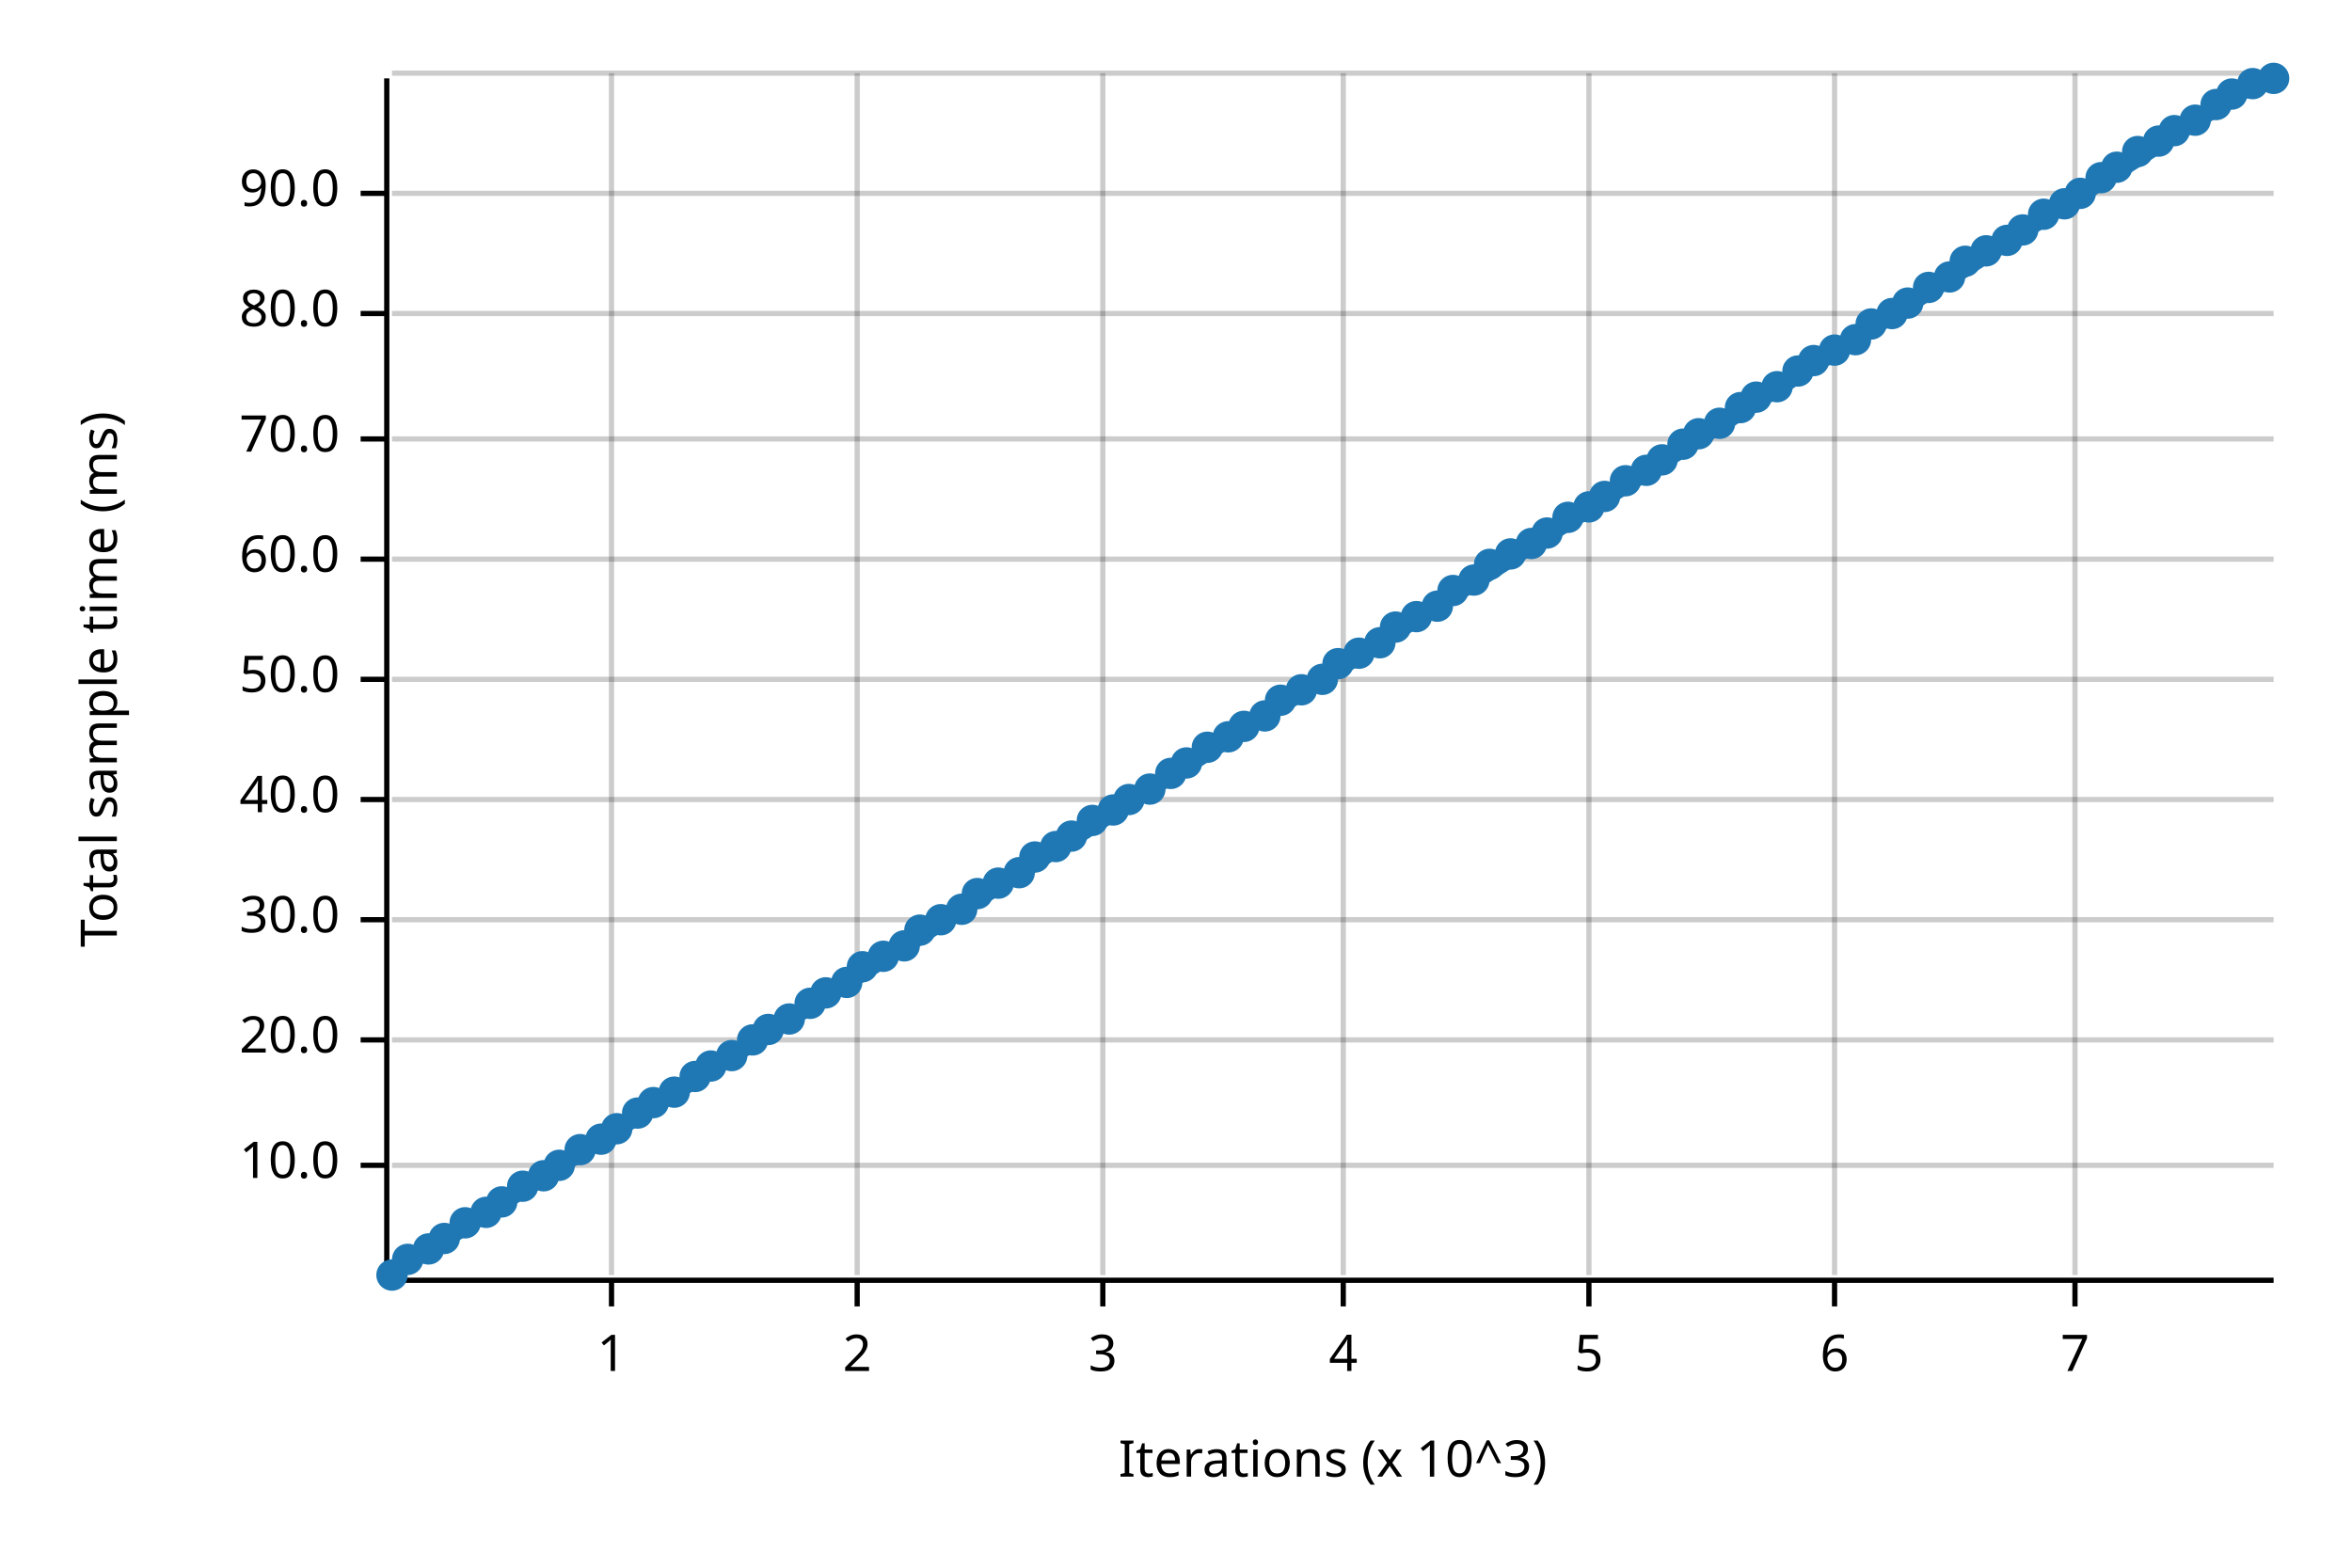
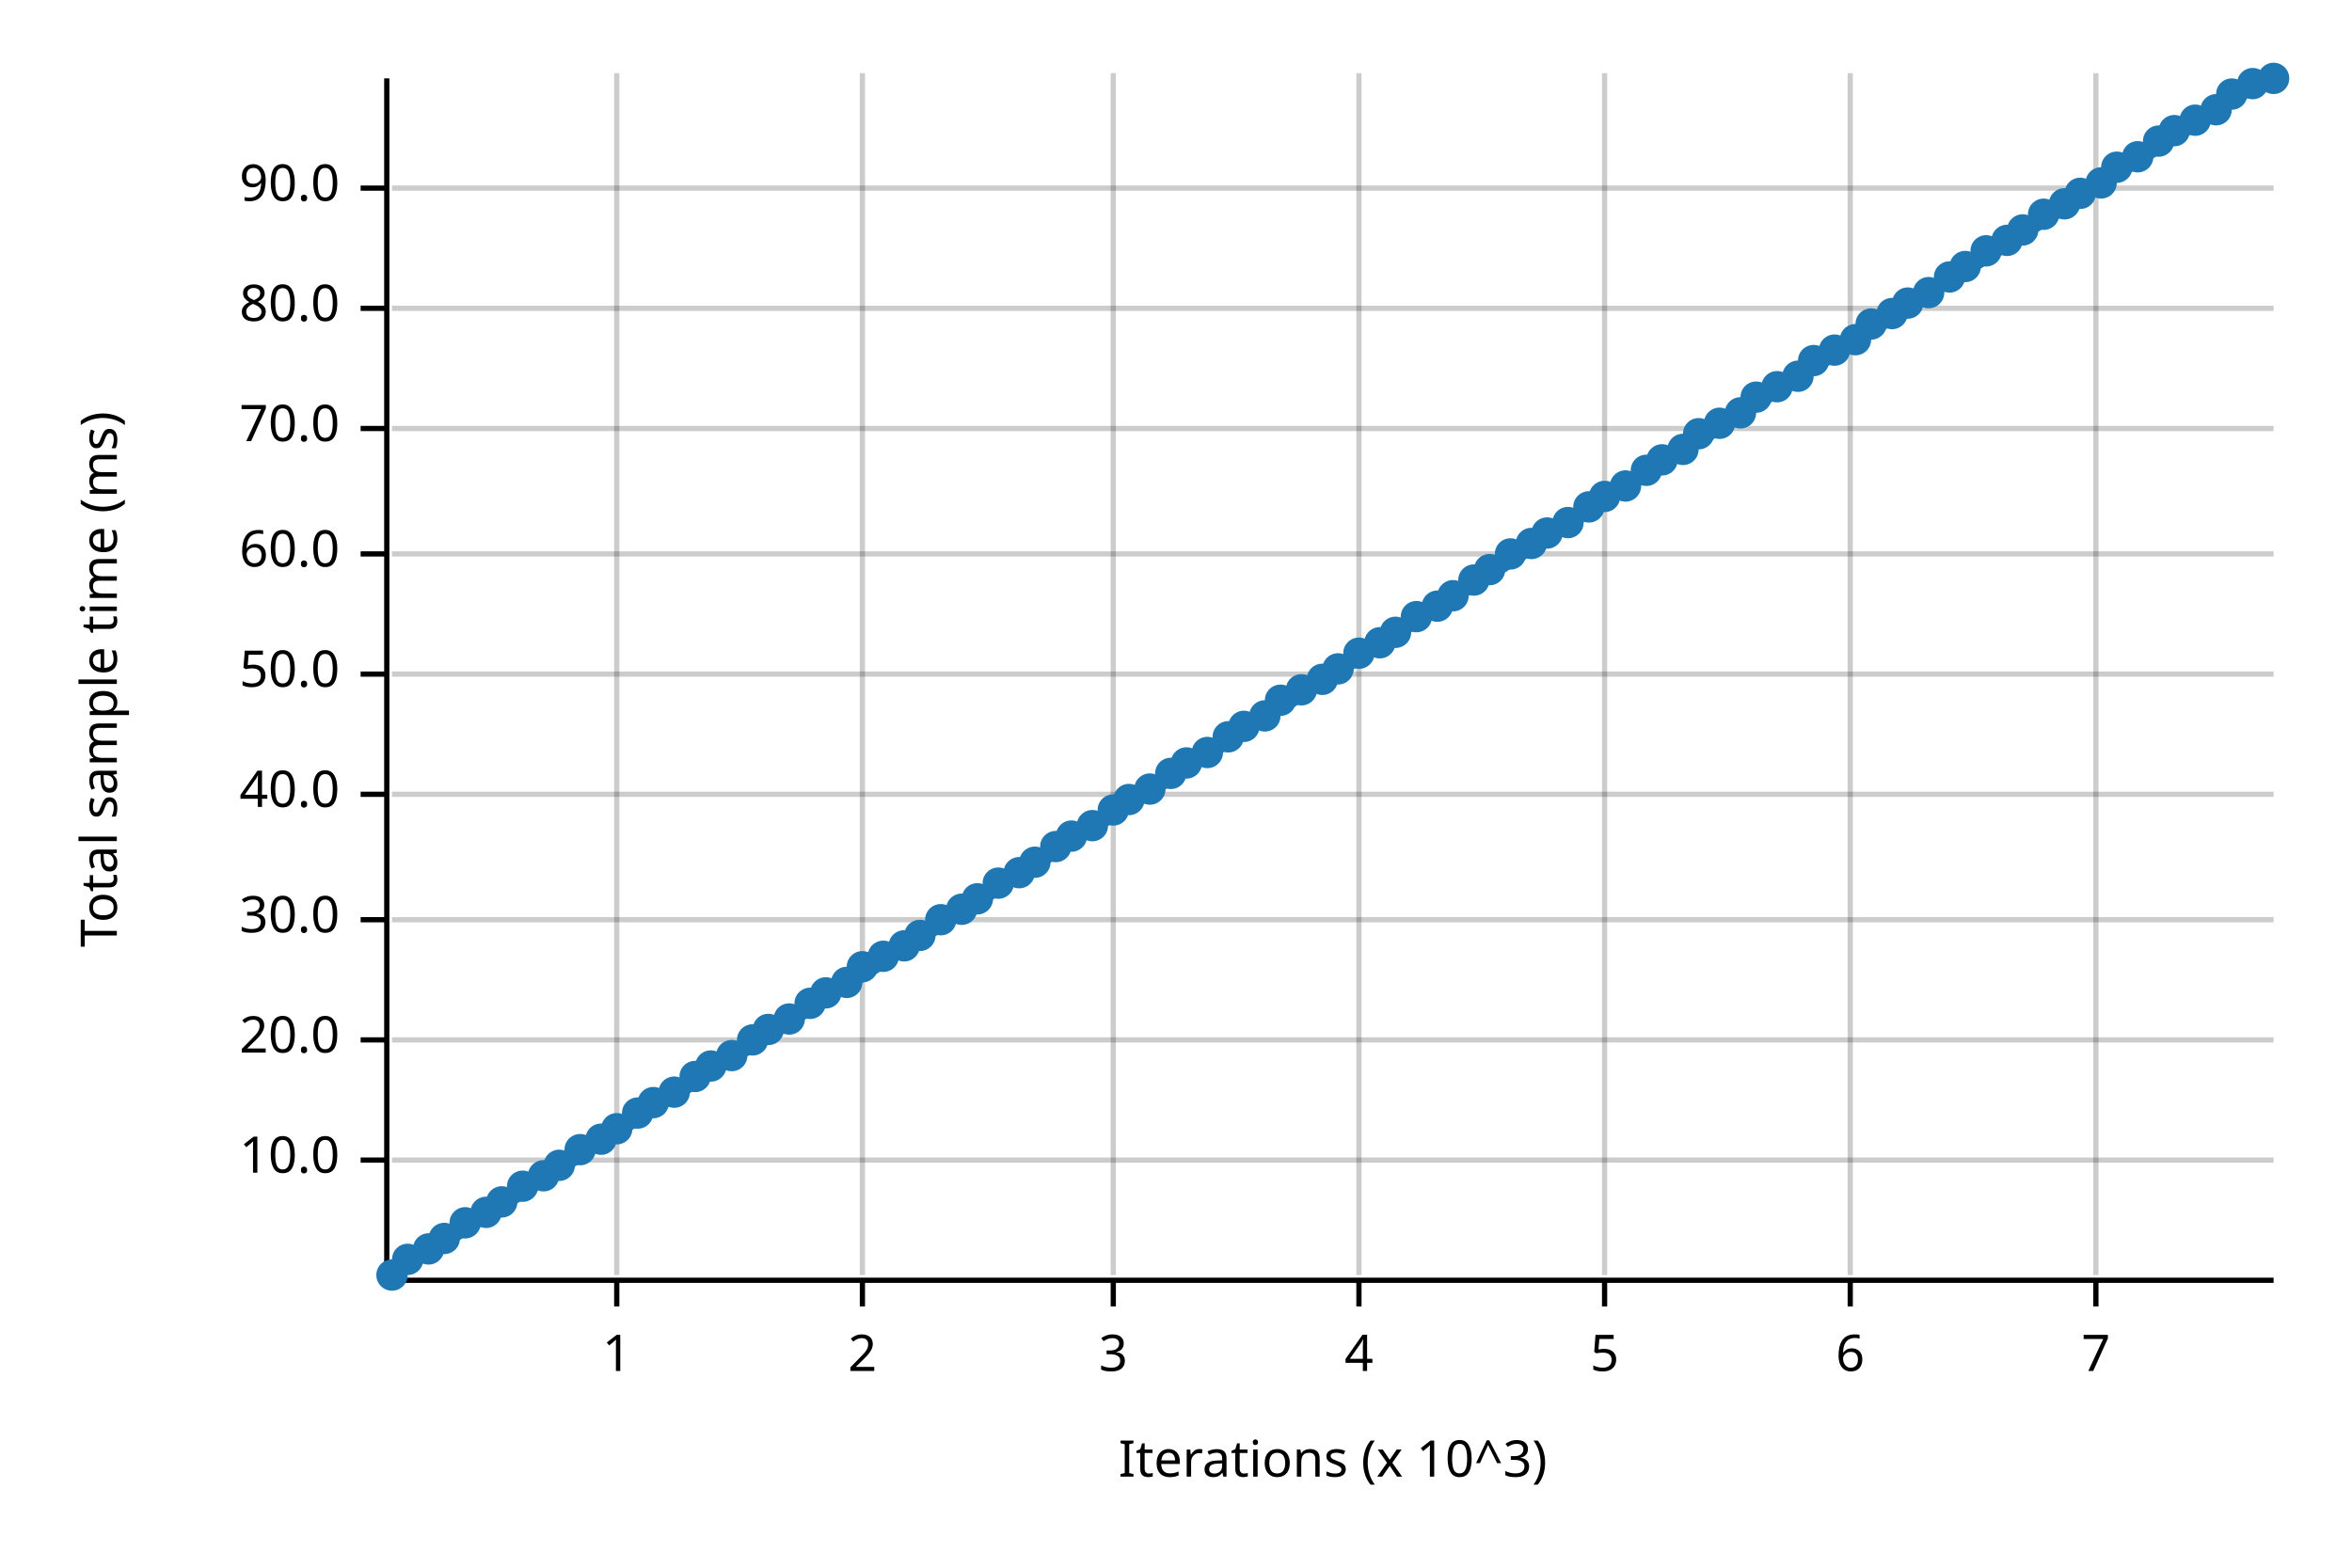
<svg xmlns="http://www.w3.org/2000/svg" width="450" height="300" viewBox="0 0 450 300">
  <text x="15" y="130" dy="0.76em" text-anchor="middle" font-family="sans-serif" font-size="9.677" opacity="1" fill="#000000" transform="rotate(270, 15, 130)">
Total sample time (ms)
</text>
  <text x="255" y="285" dy="-0.5ex" text-anchor="middle" font-family="sans-serif" font-size="9.677" opacity="1" fill="#000000">
Iterations (x 10^3)
</text>
-   <line opacity="0.2" stroke="#000000" stroke-width="1" x1="117" y1="244" x2="117" y2="14" />
-   <line opacity="0.2" stroke="#000000" stroke-width="1" x1="164" y1="244" x2="164" y2="14" />
-   <line opacity="0.2" stroke="#000000" stroke-width="1" x1="211" y1="244" x2="211" y2="14" />
-   <line opacity="0.2" stroke="#000000" stroke-width="1" x1="257" y1="244" x2="257" y2="14" />
-   <line opacity="0.2" stroke="#000000" stroke-width="1" x1="304" y1="244" x2="304" y2="14" />
-   <line opacity="0.2" stroke="#000000" stroke-width="1" x1="351" y1="244" x2="351" y2="14" />
-   <line opacity="0.2" stroke="#000000" stroke-width="1" x1="397" y1="244" x2="397" y2="14" />
-   <line opacity="0.2" stroke="#000000" stroke-width="1" x1="75" y1="223" x2="435" y2="223" />
+   <line opacity="0.2" stroke="#000000" stroke-width="1" x1="118" y1="244" x2="118" y2="14" />
+   <line opacity="0.2" stroke="#000000" stroke-width="1" x1="165" y1="244" x2="165" y2="14" />
+   <line opacity="0.2" stroke="#000000" stroke-width="1" x1="213" y1="244" x2="213" y2="14" />
+   <line opacity="0.2" stroke="#000000" stroke-width="1" x1="260" y1="244" x2="260" y2="14" />
+   <line opacity="0.2" stroke="#000000" stroke-width="1" x1="307" y1="244" x2="307" y2="14" />
+   <line opacity="0.2" stroke="#000000" stroke-width="1" x1="354" y1="244" x2="354" y2="14" />
+   <line opacity="0.2" stroke="#000000" stroke-width="1" x1="401" y1="244" x2="401" y2="14" />
+   <line opacity="0.2" stroke="#000000" stroke-width="1" x1="75" y1="222" x2="435" y2="222" />
  <line opacity="0.2" stroke="#000000" stroke-width="1" x1="75" y1="199" x2="435" y2="199" />
  <line opacity="0.2" stroke="#000000" stroke-width="1" x1="75" y1="176" x2="435" y2="176" />
-   <line opacity="0.2" stroke="#000000" stroke-width="1" x1="75" y1="153" x2="435" y2="153" />
-   <line opacity="0.2" stroke="#000000" stroke-width="1" x1="75" y1="130" x2="435" y2="130" />
-   <line opacity="0.2" stroke="#000000" stroke-width="1" x1="75" y1="107" x2="435" y2="107" />
-   <line opacity="0.2" stroke="#000000" stroke-width="1" x1="75" y1="84" x2="435" y2="84" />
-   <line opacity="0.2" stroke="#000000" stroke-width="1" x1="75" y1="60" x2="435" y2="60" />
-   <line opacity="0.2" stroke="#000000" stroke-width="1" x1="75" y1="37" x2="435" y2="37" />
-   <line opacity="0.2" stroke="#000000" stroke-width="1" x1="75" y1="14" x2="435" y2="14" />
+   <line opacity="0.2" stroke="#000000" stroke-width="1" x1="75" y1="152" x2="435" y2="152" />
+   <line opacity="0.2" stroke="#000000" stroke-width="1" x1="75" y1="129" x2="435" y2="129" />
+   <line opacity="0.2" stroke="#000000" stroke-width="1" x1="75" y1="106" x2="435" y2="106" />
+   <line opacity="0.2" stroke="#000000" stroke-width="1" x1="75" y1="82" x2="435" y2="82" />
+   <line opacity="0.2" stroke="#000000" stroke-width="1" x1="75" y1="59" x2="435" y2="59" />
+   <line opacity="0.2" stroke="#000000" stroke-width="1" x1="75" y1="36" x2="435" y2="36" />
  <polyline fill="none" opacity="1" stroke="#000000" stroke-width="1" points="74,15 74,245 " />
-   <text x="65" y="223" dy="0.5ex" text-anchor="end" font-family="sans-serif" font-size="9.677" opacity="1" fill="#000000">
+   <text x="65" y="222" dy="0.5ex" text-anchor="end" font-family="sans-serif" font-size="9.677" opacity="1" fill="#000000">
10.0
</text>
-   <polyline fill="none" opacity="1" stroke="#000000" stroke-width="1" points="69,223 74,223 " />
+   <polyline fill="none" opacity="1" stroke="#000000" stroke-width="1" points="69,222 74,222 " />
  <text x="65" y="199" dy="0.5ex" text-anchor="end" font-family="sans-serif" font-size="9.677" opacity="1" fill="#000000">
20.0
</text>
  <polyline fill="none" opacity="1" stroke="#000000" stroke-width="1" points="69,199 74,199 " />
  <text x="65" y="176" dy="0.5ex" text-anchor="end" font-family="sans-serif" font-size="9.677" opacity="1" fill="#000000">
30.0
</text>
  <polyline fill="none" opacity="1" stroke="#000000" stroke-width="1" points="69,176 74,176 " />
-   <text x="65" y="153" dy="0.5ex" text-anchor="end" font-family="sans-serif" font-size="9.677" opacity="1" fill="#000000">
+   <text x="65" y="152" dy="0.5ex" text-anchor="end" font-family="sans-serif" font-size="9.677" opacity="1" fill="#000000">
40.0
</text>
-   <polyline fill="none" opacity="1" stroke="#000000" stroke-width="1" points="69,153 74,153 " />
-   <text x="65" y="130" dy="0.5ex" text-anchor="end" font-family="sans-serif" font-size="9.677" opacity="1" fill="#000000">
+   <polyline fill="none" opacity="1" stroke="#000000" stroke-width="1" points="69,152 74,152 " />
+   <text x="65" y="129" dy="0.5ex" text-anchor="end" font-family="sans-serif" font-size="9.677" opacity="1" fill="#000000">
50.0
</text>
-   <polyline fill="none" opacity="1" stroke="#000000" stroke-width="1" points="69,130 74,130 " />
-   <text x="65" y="107" dy="0.5ex" text-anchor="end" font-family="sans-serif" font-size="9.677" opacity="1" fill="#000000">
+   <polyline fill="none" opacity="1" stroke="#000000" stroke-width="1" points="69,129 74,129 " />
+   <text x="65" y="106" dy="0.5ex" text-anchor="end" font-family="sans-serif" font-size="9.677" opacity="1" fill="#000000">
60.0
</text>
-   <polyline fill="none" opacity="1" stroke="#000000" stroke-width="1" points="69,107 74,107 " />
-   <text x="65" y="84" dy="0.5ex" text-anchor="end" font-family="sans-serif" font-size="9.677" opacity="1" fill="#000000">
+   <polyline fill="none" opacity="1" stroke="#000000" stroke-width="1" points="69,106 74,106 " />
+   <text x="65" y="82" dy="0.5ex" text-anchor="end" font-family="sans-serif" font-size="9.677" opacity="1" fill="#000000">
70.0
</text>
-   <polyline fill="none" opacity="1" stroke="#000000" stroke-width="1" points="69,84 74,84 " />
-   <text x="65" y="60" dy="0.5ex" text-anchor="end" font-family="sans-serif" font-size="9.677" opacity="1" fill="#000000">
+   <polyline fill="none" opacity="1" stroke="#000000" stroke-width="1" points="69,82 74,82 " />
+   <text x="65" y="59" dy="0.5ex" text-anchor="end" font-family="sans-serif" font-size="9.677" opacity="1" fill="#000000">
80.0
</text>
-   <polyline fill="none" opacity="1" stroke="#000000" stroke-width="1" points="69,60 74,60 " />
-   <text x="65" y="37" dy="0.5ex" text-anchor="end" font-family="sans-serif" font-size="9.677" opacity="1" fill="#000000">
+   <polyline fill="none" opacity="1" stroke="#000000" stroke-width="1" points="69,59 74,59 " />
+   <text x="65" y="36" dy="0.5ex" text-anchor="end" font-family="sans-serif" font-size="9.677" opacity="1" fill="#000000">
90.0
</text>
-   <polyline fill="none" opacity="1" stroke="#000000" stroke-width="1" points="69,37 74,37 " />
+   <polyline fill="none" opacity="1" stroke="#000000" stroke-width="1" points="69,36 74,36 " />
  <polyline fill="none" opacity="1" stroke="#000000" stroke-width="1" points="75,245 435,245 " />
-   <text x="117" y="255" dy="0.76em" text-anchor="middle" font-family="sans-serif" font-size="9.677" opacity="1" fill="#000000">
+   <text x="118" y="255" dy="0.76em" text-anchor="middle" font-family="sans-serif" font-size="9.677" opacity="1" fill="#000000">
1
</text>
-   <polyline fill="none" opacity="1" stroke="#000000" stroke-width="1" points="117,245 117,250 " />
-   <text x="164" y="255" dy="0.76em" text-anchor="middle" font-family="sans-serif" font-size="9.677" opacity="1" fill="#000000">
+   <polyline fill="none" opacity="1" stroke="#000000" stroke-width="1" points="118,245 118,250 " />
+   <text x="165" y="255" dy="0.76em" text-anchor="middle" font-family="sans-serif" font-size="9.677" opacity="1" fill="#000000">
2
</text>
-   <polyline fill="none" opacity="1" stroke="#000000" stroke-width="1" points="164,245 164,250 " />
-   <text x="211" y="255" dy="0.76em" text-anchor="middle" font-family="sans-serif" font-size="9.677" opacity="1" fill="#000000">
+   <polyline fill="none" opacity="1" stroke="#000000" stroke-width="1" points="165,245 165,250 " />
+   <text x="213" y="255" dy="0.76em" text-anchor="middle" font-family="sans-serif" font-size="9.677" opacity="1" fill="#000000">
3
</text>
-   <polyline fill="none" opacity="1" stroke="#000000" stroke-width="1" points="211,245 211,250 " />
-   <text x="257" y="255" dy="0.76em" text-anchor="middle" font-family="sans-serif" font-size="9.677" opacity="1" fill="#000000">
+   <polyline fill="none" opacity="1" stroke="#000000" stroke-width="1" points="213,245 213,250 " />
+   <text x="260" y="255" dy="0.76em" text-anchor="middle" font-family="sans-serif" font-size="9.677" opacity="1" fill="#000000">
4
</text>
-   <polyline fill="none" opacity="1" stroke="#000000" stroke-width="1" points="257,245 257,250 " />
-   <text x="304" y="255" dy="0.76em" text-anchor="middle" font-family="sans-serif" font-size="9.677" opacity="1" fill="#000000">
+   <polyline fill="none" opacity="1" stroke="#000000" stroke-width="1" points="260,245 260,250 " />
+   <text x="307" y="255" dy="0.76em" text-anchor="middle" font-family="sans-serif" font-size="9.677" opacity="1" fill="#000000">
5
</text>
-   <polyline fill="none" opacity="1" stroke="#000000" stroke-width="1" points="304,245 304,250 " />
-   <text x="351" y="255" dy="0.76em" text-anchor="middle" font-family="sans-serif" font-size="9.677" opacity="1" fill="#000000">
+   <polyline fill="none" opacity="1" stroke="#000000" stroke-width="1" points="307,245 307,250 " />
+   <text x="354" y="255" dy="0.76em" text-anchor="middle" font-family="sans-serif" font-size="9.677" opacity="1" fill="#000000">
6
</text>
-   <polyline fill="none" opacity="1" stroke="#000000" stroke-width="1" points="351,245 351,250 " />
-   <text x="397" y="255" dy="0.76em" text-anchor="middle" font-family="sans-serif" font-size="9.677" opacity="1" fill="#000000">
+   <polyline fill="none" opacity="1" stroke="#000000" stroke-width="1" points="354,245 354,250 " />
+   <text x="401" y="255" dy="0.76em" text-anchor="middle" font-family="sans-serif" font-size="9.677" opacity="1" fill="#000000">
7
</text>
-   <polyline fill="none" opacity="1" stroke="#000000" stroke-width="1" points="397,245 397,250 " />
+   <polyline fill="none" opacity="1" stroke="#000000" stroke-width="1" points="401,245 401,250 " />
  <circle cx="75" cy="244" r="3" opacity="1" fill="#1F78B4" stroke="none" stroke-width="1" />
  <circle cx="78" cy="241" r="3" opacity="1" fill="#1F78B4" stroke="none" stroke-width="1" />
  <circle cx="82" cy="239" r="3" opacity="1" fill="#1F78B4" stroke="none" stroke-width="1" />
  <circle cx="85" cy="237" r="3" opacity="1" fill="#1F78B4" stroke="none" stroke-width="1" />
  <circle cx="89" cy="234" r="3" opacity="1" fill="#1F78B4" stroke="none" stroke-width="1" />
  <circle cx="93" cy="232" r="3" opacity="1" fill="#1F78B4" stroke="none" stroke-width="1" />
  <circle cx="96" cy="230" r="3" opacity="1" fill="#1F78B4" stroke="none" stroke-width="1" />
  <circle cx="100" cy="227" r="3" opacity="1" fill="#1F78B4" stroke="none" stroke-width="1" />
  <circle cx="104" cy="225" r="3" opacity="1" fill="#1F78B4" stroke="none" stroke-width="1" />
  <circle cx="107" cy="223" r="3" opacity="1" fill="#1F78B4" stroke="none" stroke-width="1" />
  <circle cx="111" cy="220" r="3" opacity="1" fill="#1F78B4" stroke="none" stroke-width="1" />
  <circle cx="115" cy="218" r="3" opacity="1" fill="#1F78B4" stroke="none" stroke-width="1" />
  <circle cx="118" cy="216" r="3" opacity="1" fill="#1F78B4" stroke="none" stroke-width="1" />
  <circle cx="122" cy="213" r="3" opacity="1" fill="#1F78B4" stroke="none" stroke-width="1" />
  <circle cx="125" cy="211" r="3" opacity="1" fill="#1F78B4" stroke="none" stroke-width="1" />
  <circle cx="129" cy="209" r="3" opacity="1" fill="#1F78B4" stroke="none" stroke-width="1" />
  <circle cx="133" cy="206" r="3" opacity="1" fill="#1F78B4" stroke="none" stroke-width="1" />
  <circle cx="136" cy="204" r="3" opacity="1" fill="#1F78B4" stroke="none" stroke-width="1" />
  <circle cx="140" cy="202" r="3" opacity="1" fill="#1F78B4" stroke="none" stroke-width="1" />
  <circle cx="144" cy="199" r="3" opacity="1" fill="#1F78B4" stroke="none" stroke-width="1" />
  <circle cx="147" cy="197" r="3" opacity="1" fill="#1F78B4" stroke="none" stroke-width="1" />
  <circle cx="151" cy="195" r="3" opacity="1" fill="#1F78B4" stroke="none" stroke-width="1" />
  <circle cx="155" cy="192" r="3" opacity="1" fill="#1F78B4" stroke="none" stroke-width="1" />
  <circle cx="158" cy="190" r="3" opacity="1" fill="#1F78B4" stroke="none" stroke-width="1" />
  <circle cx="162" cy="188" r="3" opacity="1" fill="#1F78B4" stroke="none" stroke-width="1" />
  <circle cx="165" cy="185" r="3" opacity="1" fill="#1F78B4" stroke="none" stroke-width="1" />
  <circle cx="169" cy="183" r="3" opacity="1" fill="#1F78B4" stroke="none" stroke-width="1" />
  <circle cx="173" cy="181" r="3" opacity="1" fill="#1F78B4" stroke="none" stroke-width="1" />
-   <circle cx="176" cy="178" r="3" opacity="1" fill="#1F78B4" stroke="none" stroke-width="1" />
+   <circle cx="176" cy="179" r="3" opacity="1" fill="#1F78B4" stroke="none" stroke-width="1" />
  <circle cx="180" cy="176" r="3" opacity="1" fill="#1F78B4" stroke="none" stroke-width="1" />
  <circle cx="184" cy="174" r="3" opacity="1" fill="#1F78B4" stroke="none" stroke-width="1" />
-   <circle cx="187" cy="171" r="3" opacity="1" fill="#1F78B4" stroke="none" stroke-width="1" />
+   <circle cx="187" cy="172" r="3" opacity="1" fill="#1F78B4" stroke="none" stroke-width="1" />
  <circle cx="191" cy="169" r="3" opacity="1" fill="#1F78B4" stroke="none" stroke-width="1" />
  <circle cx="195" cy="167" r="3" opacity="1" fill="#1F78B4" stroke="none" stroke-width="1" />
-   <circle cx="198" cy="164" r="3" opacity="1" fill="#1F78B4" stroke="none" stroke-width="1" />
+   <circle cx="198" cy="165" r="3" opacity="1" fill="#1F78B4" stroke="none" stroke-width="1" />
  <circle cx="202" cy="162" r="3" opacity="1" fill="#1F78B4" stroke="none" stroke-width="1" />
  <circle cx="205" cy="160" r="3" opacity="1" fill="#1F78B4" stroke="none" stroke-width="1" />
-   <circle cx="209" cy="157" r="3" opacity="1" fill="#1F78B4" stroke="none" stroke-width="1" />
+   <circle cx="209" cy="158" r="3" opacity="1" fill="#1F78B4" stroke="none" stroke-width="1" />
  <circle cx="213" cy="155" r="3" opacity="1" fill="#1F78B4" stroke="none" stroke-width="1" />
  <circle cx="216" cy="153" r="3" opacity="1" fill="#1F78B4" stroke="none" stroke-width="1" />
  <circle cx="220" cy="151" r="3" opacity="1" fill="#1F78B4" stroke="none" stroke-width="1" />
  <circle cx="224" cy="148" r="3" opacity="1" fill="#1F78B4" stroke="none" stroke-width="1" />
  <circle cx="227" cy="146" r="3" opacity="1" fill="#1F78B4" stroke="none" stroke-width="1" />
-   <circle cx="231" cy="143" r="3" opacity="1" fill="#1F78B4" stroke="none" stroke-width="1" />
+   <circle cx="231" cy="144" r="3" opacity="1" fill="#1F78B4" stroke="none" stroke-width="1" />
  <circle cx="235" cy="141" r="3" opacity="1" fill="#1F78B4" stroke="none" stroke-width="1" />
  <circle cx="238" cy="139" r="3" opacity="1" fill="#1F78B4" stroke="none" stroke-width="1" />
  <circle cx="242" cy="137" r="3" opacity="1" fill="#1F78B4" stroke="none" stroke-width="1" />
  <circle cx="245" cy="134" r="3" opacity="1" fill="#1F78B4" stroke="none" stroke-width="1" />
  <circle cx="249" cy="132" r="3" opacity="1" fill="#1F78B4" stroke="none" stroke-width="1" />
  <circle cx="253" cy="130" r="3" opacity="1" fill="#1F78B4" stroke="none" stroke-width="1" />
-   <circle cx="256" cy="127" r="3" opacity="1" fill="#1F78B4" stroke="none" stroke-width="1" />
+   <circle cx="256" cy="128" r="3" opacity="1" fill="#1F78B4" stroke="none" stroke-width="1" />
  <circle cx="260" cy="125" r="3" opacity="1" fill="#1F78B4" stroke="none" stroke-width="1" />
  <circle cx="264" cy="123" r="3" opacity="1" fill="#1F78B4" stroke="none" stroke-width="1" />
-   <circle cx="267" cy="120" r="3" opacity="1" fill="#1F78B4" stroke="none" stroke-width="1" />
+   <circle cx="267" cy="121" r="3" opacity="1" fill="#1F78B4" stroke="none" stroke-width="1" />
  <circle cx="271" cy="118" r="3" opacity="1" fill="#1F78B4" stroke="none" stroke-width="1" />
  <circle cx="275" cy="116" r="3" opacity="1" fill="#1F78B4" stroke="none" stroke-width="1" />
-   <circle cx="278" cy="113" r="3" opacity="1" fill="#1F78B4" stroke="none" stroke-width="1" />
+   <circle cx="278" cy="114" r="3" opacity="1" fill="#1F78B4" stroke="none" stroke-width="1" />
  <circle cx="282" cy="111" r="3" opacity="1" fill="#1F78B4" stroke="none" stroke-width="1" />
-   <circle cx="285" cy="108" r="3" opacity="1" fill="#1F78B4" stroke="none" stroke-width="1" />
+   <circle cx="285" cy="109" r="3" opacity="1" fill="#1F78B4" stroke="none" stroke-width="1" />
  <circle cx="289" cy="106" r="3" opacity="1" fill="#1F78B4" stroke="none" stroke-width="1" />
  <circle cx="293" cy="104" r="3" opacity="1" fill="#1F78B4" stroke="none" stroke-width="1" />
  <circle cx="296" cy="102" r="3" opacity="1" fill="#1F78B4" stroke="none" stroke-width="1" />
-   <circle cx="300" cy="99" r="3" opacity="1" fill="#1F78B4" stroke="none" stroke-width="1" />
+   <circle cx="300" cy="100" r="3" opacity="1" fill="#1F78B4" stroke="none" stroke-width="1" />
  <circle cx="304" cy="97" r="3" opacity="1" fill="#1F78B4" stroke="none" stroke-width="1" />
  <circle cx="307" cy="95" r="3" opacity="1" fill="#1F78B4" stroke="none" stroke-width="1" />
-   <circle cx="311" cy="92" r="3" opacity="1" fill="#1F78B4" stroke="none" stroke-width="1" />
+   <circle cx="311" cy="93" r="3" opacity="1" fill="#1F78B4" stroke="none" stroke-width="1" />
  <circle cx="315" cy="90" r="3" opacity="1" fill="#1F78B4" stroke="none" stroke-width="1" />
  <circle cx="318" cy="88" r="3" opacity="1" fill="#1F78B4" stroke="none" stroke-width="1" />
-   <circle cx="322" cy="85" r="3" opacity="1" fill="#1F78B4" stroke="none" stroke-width="1" />
+   <circle cx="322" cy="86" r="3" opacity="1" fill="#1F78B4" stroke="none" stroke-width="1" />
  <circle cx="325" cy="83" r="3" opacity="1" fill="#1F78B4" stroke="none" stroke-width="1" />
  <circle cx="329" cy="81" r="3" opacity="1" fill="#1F78B4" stroke="none" stroke-width="1" />
-   <circle cx="333" cy="78" r="3" opacity="1" fill="#1F78B4" stroke="none" stroke-width="1" />
+   <circle cx="333" cy="79" r="3" opacity="1" fill="#1F78B4" stroke="none" stroke-width="1" />
  <circle cx="336" cy="76" r="3" opacity="1" fill="#1F78B4" stroke="none" stroke-width="1" />
  <circle cx="340" cy="74" r="3" opacity="1" fill="#1F78B4" stroke="none" stroke-width="1" />
-   <circle cx="344" cy="71" r="3" opacity="1" fill="#1F78B4" stroke="none" stroke-width="1" />
+   <circle cx="344" cy="72" r="3" opacity="1" fill="#1F78B4" stroke="none" stroke-width="1" />
  <circle cx="347" cy="69" r="3" opacity="1" fill="#1F78B4" stroke="none" stroke-width="1" />
  <circle cx="351" cy="67" r="3" opacity="1" fill="#1F78B4" stroke="none" stroke-width="1" />
  <circle cx="355" cy="65" r="3" opacity="1" fill="#1F78B4" stroke="none" stroke-width="1" />
  <circle cx="358" cy="62" r="3" opacity="1" fill="#1F78B4" stroke="none" stroke-width="1" />
  <circle cx="362" cy="60" r="3" opacity="1" fill="#1F78B4" stroke="none" stroke-width="1" />
  <circle cx="365" cy="58" r="3" opacity="1" fill="#1F78B4" stroke="none" stroke-width="1" />
-   <circle cx="369" cy="55" r="3" opacity="1" fill="#1F78B4" stroke="none" stroke-width="1" />
+   <circle cx="369" cy="56" r="3" opacity="1" fill="#1F78B4" stroke="none" stroke-width="1" />
  <circle cx="373" cy="53" r="3" opacity="1" fill="#1F78B4" stroke="none" stroke-width="1" />
-   <circle cx="376" cy="50" r="3" opacity="1" fill="#1F78B4" stroke="none" stroke-width="1" />
+   <circle cx="376" cy="51" r="3" opacity="1" fill="#1F78B4" stroke="none" stroke-width="1" />
  <circle cx="380" cy="48" r="3" opacity="1" fill="#1F78B4" stroke="none" stroke-width="1" />
  <circle cx="384" cy="46" r="3" opacity="1" fill="#1F78B4" stroke="none" stroke-width="1" />
  <circle cx="387" cy="44" r="3" opacity="1" fill="#1F78B4" stroke="none" stroke-width="1" />
  <circle cx="391" cy="41" r="3" opacity="1" fill="#1F78B4" stroke="none" stroke-width="1" />
  <circle cx="395" cy="39" r="3" opacity="1" fill="#1F78B4" stroke="none" stroke-width="1" />
  <circle cx="398" cy="37" r="3" opacity="1" fill="#1F78B4" stroke="none" stroke-width="1" />
-   <circle cx="402" cy="34" r="3" opacity="1" fill="#1F78B4" stroke="none" stroke-width="1" />
+   <circle cx="402" cy="35" r="3" opacity="1" fill="#1F78B4" stroke="none" stroke-width="1" />
  <circle cx="405" cy="32" r="3" opacity="1" fill="#1F78B4" stroke="none" stroke-width="1" />
-   <circle cx="409" cy="29" r="3" opacity="1" fill="#1F78B4" stroke="none" stroke-width="1" />
+   <circle cx="409" cy="30" r="3" opacity="1" fill="#1F78B4" stroke="none" stroke-width="1" />
  <circle cx="413" cy="27" r="3" opacity="1" fill="#1F78B4" stroke="none" stroke-width="1" />
  <circle cx="416" cy="25" r="3" opacity="1" fill="#1F78B4" stroke="none" stroke-width="1" />
  <circle cx="420" cy="23" r="3" opacity="1" fill="#1F78B4" stroke="none" stroke-width="1" />
-   <circle cx="424" cy="20" r="3" opacity="1" fill="#1F78B4" stroke="none" stroke-width="1" />
+   <circle cx="424" cy="21" r="3" opacity="1" fill="#1F78B4" stroke="none" stroke-width="1" />
  <circle cx="427" cy="18" r="3" opacity="1" fill="#1F78B4" stroke="none" stroke-width="1" />
  <circle cx="431" cy="16" r="3" opacity="1" fill="#1F78B4" stroke="none" stroke-width="1" />
  <circle cx="435" cy="15" r="3" opacity="1" fill="#1F78B4" stroke="none" stroke-width="1" />
  <polyline fill="none" opacity="1" stroke="#1F78B4" stroke-width="1" points="75,245 435,15 " />
  <polygon opacity="0.25" fill="#1F78B4" points="75,245 435,15 435,15 " />
</svg>
